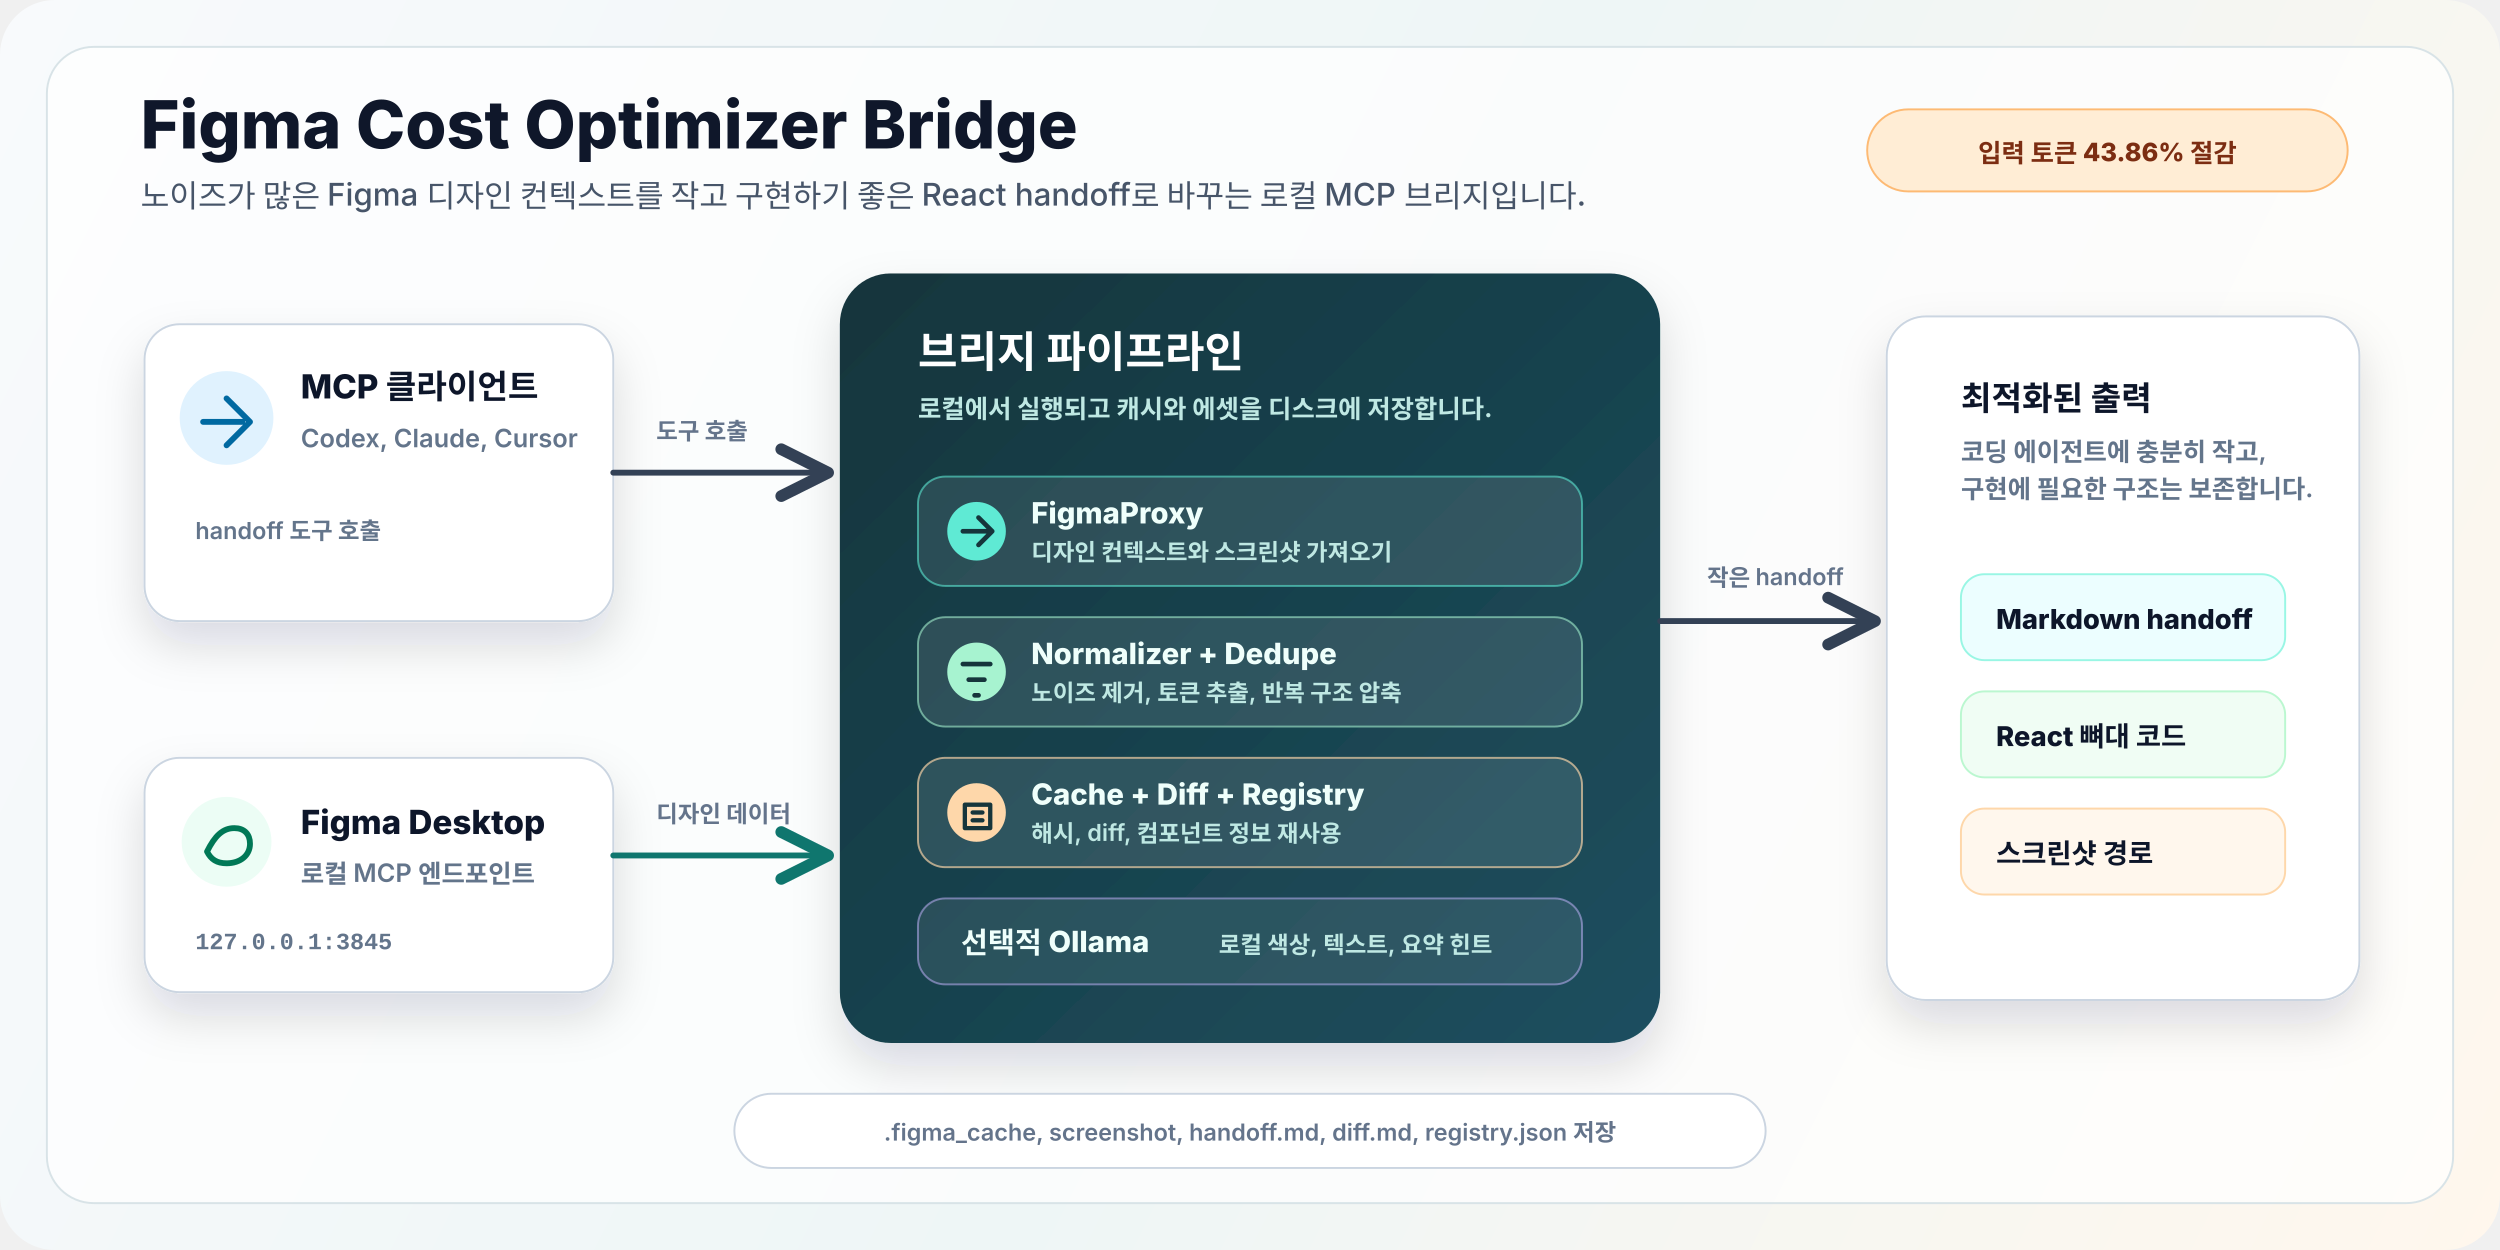
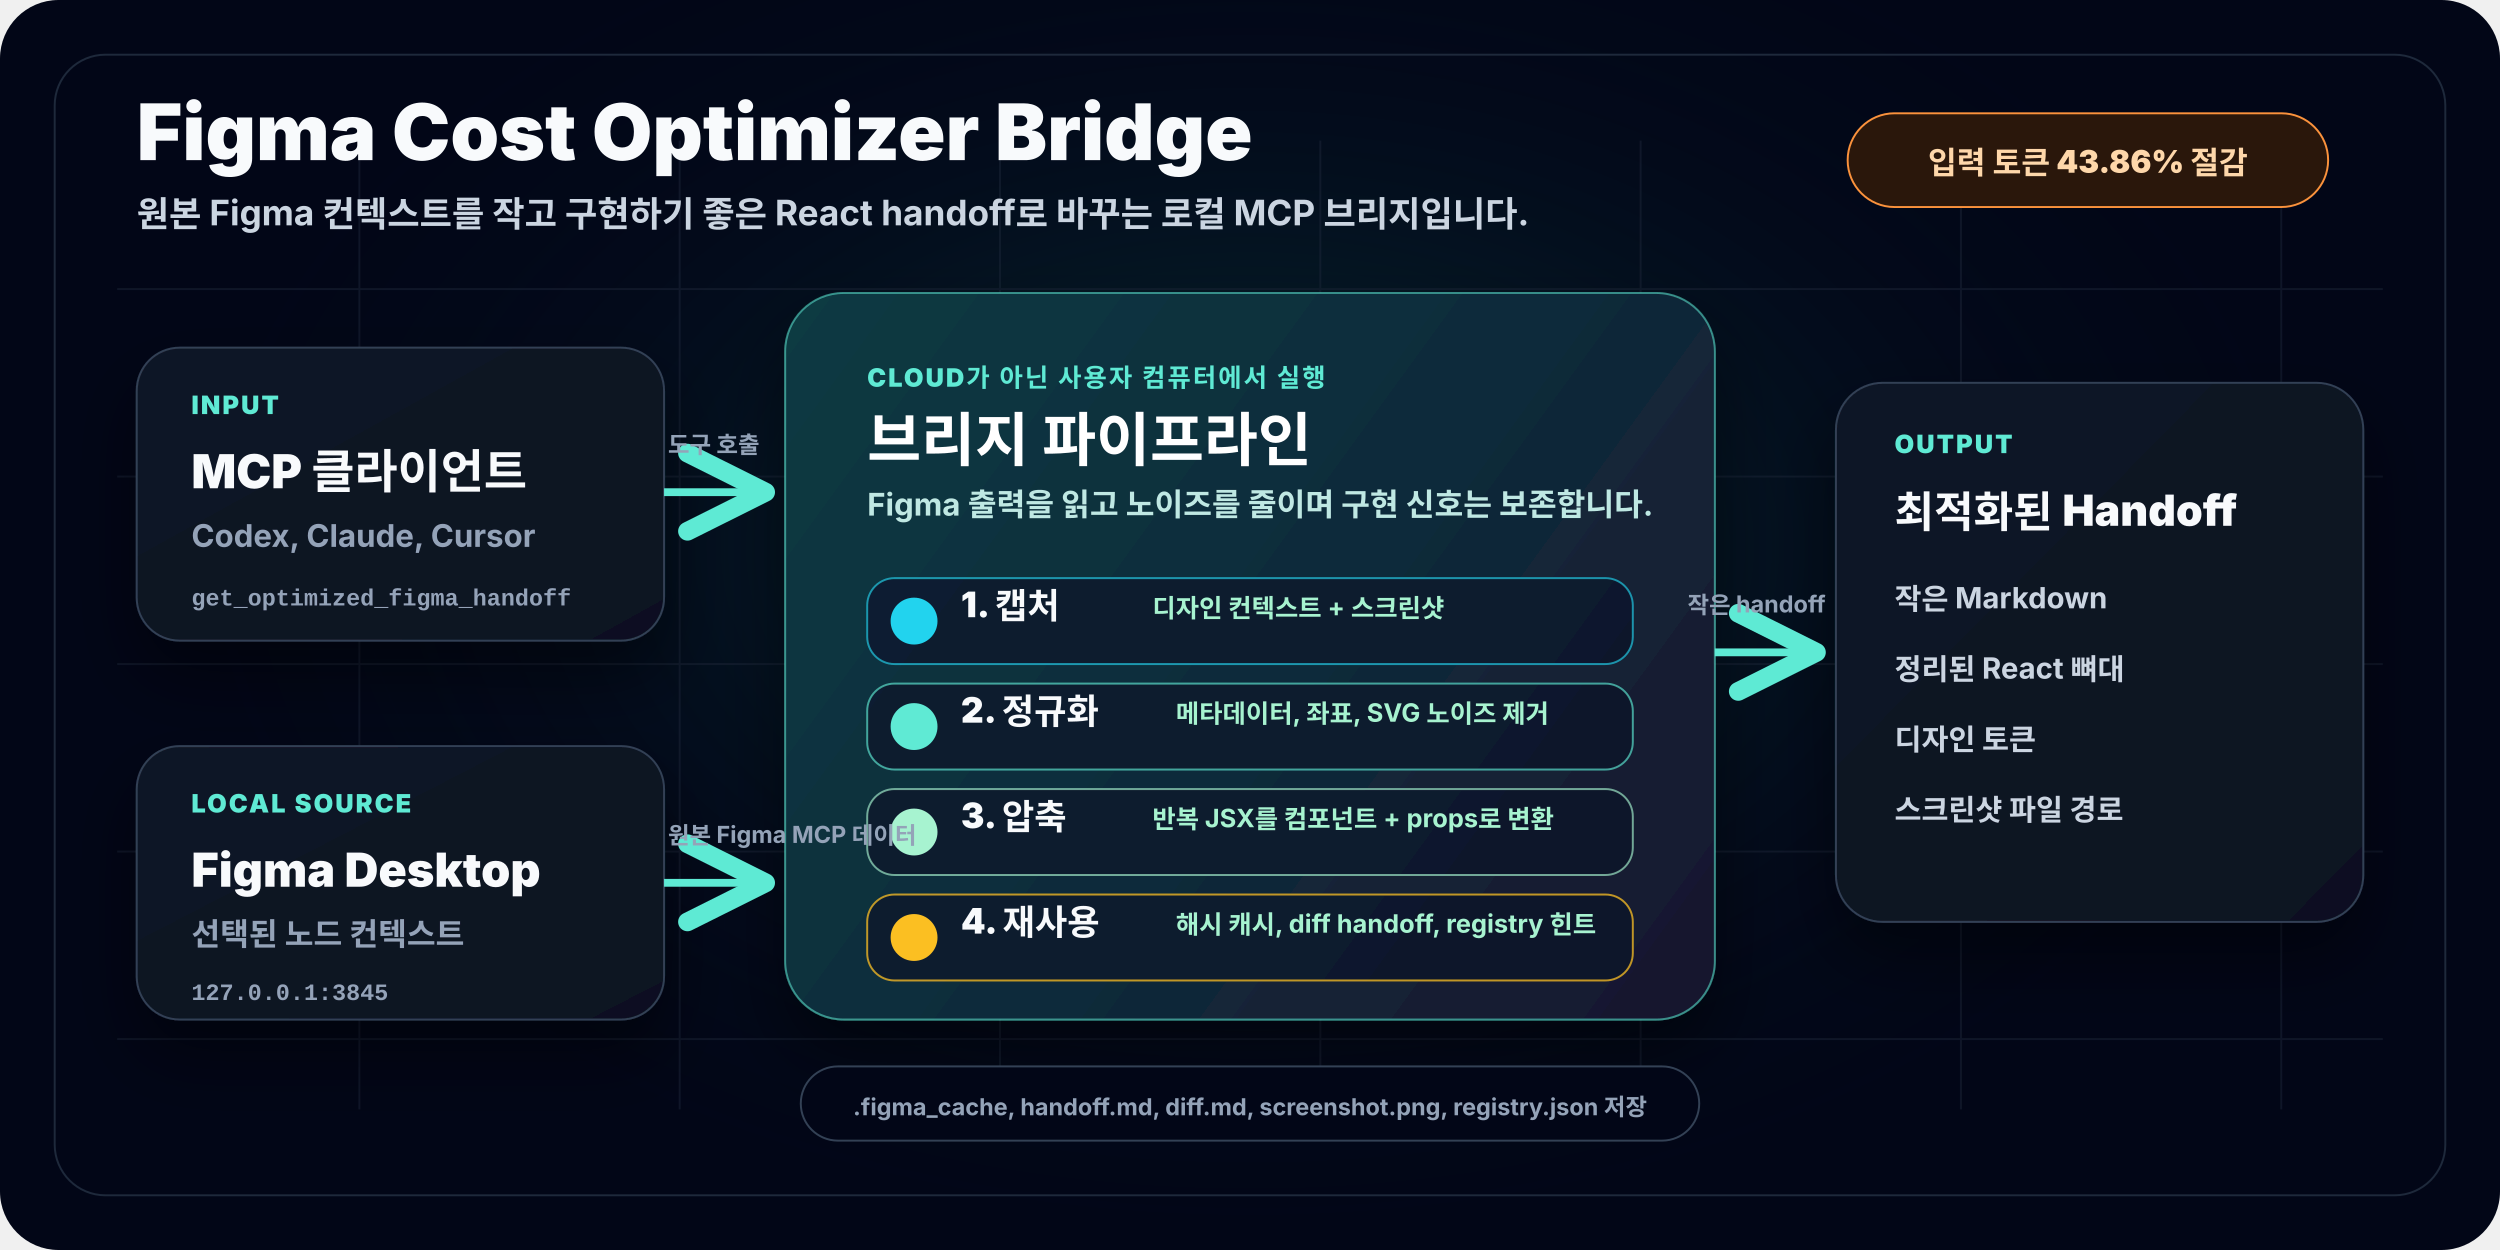
<svg xmlns="http://www.w3.org/2000/svg" width="1280" height="640" viewBox="0 0 1280 640" fill="none" role="img" aria-labelledby="title desc">
  <defs>
-     <linearGradient id="bg" x1="0" y1="0" x2="1280" y2="640" gradientUnits="userSpaceOnUse">
-       <stop offset="0" stop-color="#F8FAFC" />
-       <stop offset="0.52" stop-color="#EEF6F6" />
-       <stop offset="1" stop-color="#FFF7ED" />
+     <radialGradient id="glowA" cx="0" cy="0" r="1" gradientUnits="userSpaceOnUse" gradientTransform="translate(640 280) rotate(90) scale(360 560)">
+       <stop stop-color="#0F766E" stop-opacity="0.35" />
+       <stop offset="1" stop-color="#020617" stop-opacity="0" />
+     </radialGradient>
+     <linearGradient id="bridgeFill" x1="390" y1="150" x2="890" y2="514" gradientUnits="userSpaceOnUse">
+       <stop stop-color="#0E3B43" />
+       <stop offset="0.55" stop-color="#102A3A" />
+       <stop offset="1" stop-color="#17152D" />
    </linearGradient>
-     <linearGradient id="bridge" x1="438" y1="108" x2="850" y2="532" gradientUnits="userSpaceOnUse">
-       <stop offset="0" stop-color="#12343B" />
-       <stop offset="1" stop-color="#1E4F5F" />
+     <linearGradient id="cardFill" x1="0" y1="0" x2="1" y2="1">
+       <stop stop-color="#111827" />
+       <stop offset="1" stop-color="#0B1120" />
    </linearGradient>
-     <filter id="shadow" x="-16" y="-16" width="132" height="132" filterUnits="objectBoundingBox" color-interpolation-filters="sRGB">
-       <feDropShadow dx="0" dy="12" stdDeviation="12" flood-color="#0F172A" flood-opacity="0.14" />
+     <filter id="shadow" x="-20%" y="-20%" width="140%" height="160%" color-interpolation-filters="sRGB">
+       <feDropShadow dx="0" dy="18" stdDeviation="18" flood-color="#000000" flood-opacity="0.45" />
    </filter>
-     <marker id="arrowDark" markerWidth="12" markerHeight="12" refX="10" refY="6" orient="auto" markerUnits="strokeWidth">
-       <path d="M2 2L10 6L2 10" stroke="#334155" stroke-width="2" stroke-linecap="round" stroke-linejoin="round" />
-     </marker>
-     <marker id="arrowTeal" markerWidth="12" markerHeight="12" refX="10" refY="6" orient="auto" markerUnits="strokeWidth">
-       <path d="M2 2L10 6L2 10" stroke="#0F766E" stroke-width="2" stroke-linecap="round" stroke-linejoin="round" />
+     <marker id="arrow" markerWidth="14" markerHeight="14" refX="12" refY="7" orient="auto" markerUnits="strokeWidth">
+       <path d="M2 2L12 7L2 12" stroke="#5EEAD4" stroke-width="2.4" stroke-linecap="round" stroke-linejoin="round" />
    </marker>
    <style>
      .sans { font-family: Inter, ui-sans-serif, system-ui, -apple-system, BlinkMacSystemFont, "Apple SD Gothic Neo", "Noto Sans KR", "Segoe UI", sans-serif; }
-       .title { font-size: 34px; font-weight: 800; fill: #0F172A; }
-       .subtitle { font-size: 16px; font-weight: 500; fill: #475569; }
-       .panel-title { font-size: 17px; font-weight: 800; fill: #0F172A; }
-       .panel-copy { font-size: 13px; font-weight: 600; fill: #64748B; }
-       .bridge-title { font-size: 22px; font-weight: 850; fill: #FFFFFF; }
-       .bridge-copy { font-size: 13px; font-weight: 650; fill: #BFE8E3; }
-       .step-title { font-size: 15px; font-weight: 800; fill: #EFFFFB; }
-       .step-copy { font-size: 12px; font-weight: 600; fill: #BFE8E3; }
-       .small-title { font-size: 14px; font-weight: 800; fill: #0F172A; }
-       .small-copy { font-size: 12px; font-weight: 600; fill: #64748B; }
-       .badge { font-size: 13px; font-weight: 800; fill: #7C2D12; }
+       .title { font-size: 40px; font-weight: 850; fill: #F8FAFC; }
+       .subtitle { font-size: 18px; font-weight: 650; fill: #CBD5E1; }
+       .eyebrow { font-size: 13px; font-weight: 850; letter-spacing: 0.08em; fill: #5EEAD4; }
+       .cardTitle { font-size: 24px; font-weight: 850; fill: #F8FAFC; }
+       .cardCopy { font-size: 16px; font-weight: 650; fill: #94A3B8; }
+       .bridgeTitle { font-size: 30px; font-weight: 850; fill: #FFFFFF; }
+       .bridgeCopy { font-size: 16px; font-weight: 650; fill: #BFE8E3; }
+       .stageTitle { font-size: 18px; font-weight: 850; fill: #F8FAFC; }
+       .stageCopy { font-size: 13px; font-weight: 650; fill: #A7F3D0; }
+       .outputTitle { font-size: 22px; font-weight: 850; fill: #F8FAFC; }
+       .outputCopy { font-size: 15px; font-weight: 700; fill: #CBD5E1; }
+       .badge { font-size: 16px; font-weight: 850; fill: #FED7AA; }
+       .tiny { font-size: 12px; font-weight: 750; fill: #94A3B8; }
      .mono { font-family: "SFMono-Regular", Consolas, "Liberation Mono", monospace; }
    </style>
  </defs>
-   <rect width="1280" height="640" rx="28" fill="url(#bg)" />
-   <rect x="24" y="24" width="1232" height="592" rx="24" fill="white" fill-opacity="0.72" stroke="#D8E3E7" />
-   <text x="72" y="76" class="sans title">Figma Cost Optimizer Bridge</text>
-   <text x="72" y="106" class="sans subtitle">노이즈가 많은 Figma 디자인 컨텍스트를 작고 구현하기 좋은 React handoff로 바꾸는 로컬 MCP 브리지입니다.</text>
-   <g transform="translate(956 56)">
-     <rect width="246" height="42" rx="21" fill="#FFEDD5" stroke="#FDBA74" />
-     <text x="123" y="27" text-anchor="middle" class="sans badge">입력 토큰 43.86% 절감</text>
+   <rect width="1280" height="640" rx="30" fill="#020617" />
+   <rect width="1280" height="640" rx="30" fill="url(#glowA)" />
+   <path d="M60 148H1220M60 244H1220M60 340H1220M60 436H1220M60 532H1220M184 72V568M348 72V568M512 72V568M676 72V568M840 72V568M1004 72V568M1168 72V568" stroke="#1E293B" stroke-width="1" opacity="0.45" />
+   <rect x="28" y="28" width="1224" height="584" rx="26" stroke="#1E293B" />
+   <text x="70" y="82" class="sans title">Figma Cost Optimizer Bridge</text>
+   <text x="70" y="116" class="sans subtitle">원본 Figma 컨텍스트를 작고 구현하기 좋은 React handoff로 바꾸는 로컬 MCP 브리지입니다.</text>
+   <g transform="translate(946 58)">
+     <rect width="246" height="48" rx="24" fill="#2A170B" stroke="#FB923C" />
+     <text x="123" y="31" text-anchor="middle" class="sans badge">입력 토큰 43.86% 절감</text>
  </g>
  <g filter="url(#shadow)">
-     <rect x="74" y="166" width="240" height="152" rx="18" fill="#FFFFFF" stroke="#CBD5E1" />
-     <circle cx="116" cy="214" r="24" fill="#E0F2FE" />
-     <path d="M104 216H124M116 204L128 216L116 228" stroke="#0369A1" stroke-width="3" stroke-linecap="round" stroke-linejoin="round" />
-     <text x="154" y="204" class="sans panel-title">MCP 클라이언트</text>
-     <text x="154" y="229" class="sans panel-copy">Codex, Claude, Cursor</text>
-     <text x="100" y="276" class="sans small-copy">handoff 도구 호출</text>
+     <rect x="70" y="178" width="270" height="150" rx="22" fill="url(#cardFill)" stroke="#334155" />
+     <text x="98" y="212" class="sans eyebrow">INPUT</text>
+     <text x="98" y="250" class="sans cardTitle">MCP 클라이언트</text>
+     <text x="98" y="280" class="sans cardCopy">Codex, Claude, Cursor</text>
+     <text x="98" y="310" class="mono tiny">get_optimized_figma_handoff</text>
  </g>
  <g filter="url(#shadow)">
-     <rect x="74" y="388" width="240" height="120" rx="18" fill="#FFFFFF" stroke="#CBD5E1" />
-     <circle cx="116" cy="431" r="23" fill="#ECFDF5" />
-     <path d="M106 436C110 428 114 424 120 424C125 424 128 427 128 432C128 438 123 442 116 442C111 442 108 440 106 436Z" stroke="#047857" stroke-width="3" stroke-linecap="round" stroke-linejoin="round" />
-     <text x="154" y="427" class="sans panel-title">Figma Desktop</text>
-     <text x="154" y="452" class="sans panel-copy">로컬 MCP 엔드포인트</text>
-     <text x="100" y="486" class="mono small-copy">127.0.0.1:3845</text>
+     <rect x="70" y="382" width="270" height="140" rx="22" fill="url(#cardFill)" stroke="#334155" />
+     <text x="98" y="416" class="sans eyebrow">LOCAL SOURCE</text>
+     <text x="98" y="454" class="sans cardTitle">Figma Desktop</text>
+     <text x="98" y="484" class="sans cardCopy">선택된 노드 컨텍스트</text>
+     <text x="98" y="512" class="mono tiny">127.0.0.1:3845</text>
  </g>
  <g filter="url(#shadow)">
-     <rect x="430" y="140" width="420" height="394" rx="26" fill="url(#bridge)" />
-     <text x="470" y="188" class="sans bridge-title">브리지 파이프라인</text>
-     <text x="470" y="214" class="sans bridge-copy">로컬에서 실행되고 캐시와 에셋을 디스크에 저장합니다.</text>
-     <g transform="translate(470 244)">
-       <rect width="340" height="56" rx="14" fill="#FFFFFF" fill-opacity="0.1" stroke="#5EEAD4" stroke-opacity="0.58" />
-       <circle cx="30" cy="28" r="15" fill="#5EEAD4" />
-       <path d="M23 28H37M31 21L38 28L31 35" stroke="#12343B" stroke-width="2.4" stroke-linecap="round" stroke-linejoin="round" />
-       <text x="58" y="24" class="sans step-title">FigmaProxy</text>
-       <text x="58" y="43" class="sans step-copy">디자인 컨텍스트와 스크린샷 가져오기</text>
+     <rect x="402" y="150" width="476" height="372" rx="30" fill="url(#bridgeFill)" stroke="#5EEAD4" stroke-opacity="0.55" />
+     <text x="444" y="198" class="sans eyebrow">CLOUD가 아닌 사용자 컴퓨터에서 실행</text>
+     <text x="444" y="236" class="sans bridgeTitle">브리지 파이프라인</text>
+     <text x="444" y="264" class="sans bridgeCopy">Figma 출력을 읽고 노이즈를 줄이며 구현 신호는 보존합니다.</text>
+     <g transform="translate(444 296)">
+       <rect width="392" height="44" rx="14" fill="#0F172A" fill-opacity="0.72" stroke="#22D3EE" stroke-opacity="0.65" />
+       <circle cx="24" cy="22" r="12" fill="#22D3EE" />
+       <text x="48" y="20" class="sans stageTitle">1. 캡처</text>
+       <text x="146" y="20" class="sans stageCopy">디자인 컨텍스트 + 스크린샷</text>
    </g>
-     <g transform="translate(470 316)">
-       <rect width="340" height="56" rx="14" fill="#FFFFFF" fill-opacity="0.1" stroke="#A7F3D0" stroke-opacity="0.58" />
-       <circle cx="30" cy="28" r="15" fill="#A7F3D0" />
-       <path d="M23 24H37M26 32H34M29 40H31" stroke="#12343B" stroke-width="2.4" stroke-linecap="round" stroke-linejoin="round" />
-       <text x="58" y="24" class="sans step-title">Normalizer + Dedupe</text>
-       <text x="58" y="43" class="sans step-copy">노이즈 제거, 토큰 추출, 반복 구조 압축</text>
+     <g transform="translate(444 350)">
+       <rect width="392" height="44" rx="14" fill="#0F172A" fill-opacity="0.72" stroke="#5EEAD4" stroke-opacity="0.65" />
+       <circle cx="24" cy="22" r="12" fill="#5EEAD4" />
+       <text x="48" y="20" class="sans stageTitle">2. 정규화</text>
+       <text x="158" y="20" class="sans stageCopy">메타데이터, 좌표, SVG 노이즈 제거</text>
    </g>
-     <g transform="translate(470 388)">
-       <rect width="340" height="56" rx="14" fill="#FFFFFF" fill-opacity="0.1" stroke="#FED7AA" stroke-opacity="0.66" />
-       <circle cx="30" cy="28" r="15" fill="#FED7AA" />
-       <path d="M24 24H37V36H24V24ZM28 28H33M28 32H33" stroke="#12343B" stroke-width="2.2" stroke-linecap="round" stroke-linejoin="round" />
-       <text x="58" y="24" class="sans step-title">Cache + Diff + Registry</text>
-       <text x="58" y="43" class="sans step-copy">해시, diff, 컴포넌트 정보 재사용</text>
+     <g transform="translate(444 404)">
+       <rect width="392" height="44" rx="14" fill="#0F172A" fill-opacity="0.72" stroke="#A7F3D0" stroke-opacity="0.65" />
+       <circle cx="24" cy="22" r="12" fill="#A7F3D0" />
+       <text x="48" y="20" class="sans stageTitle">3. 압축</text>
+       <text x="146" y="20" class="sans stageCopy">반복 JSX를 컴포넌트 + props로 변환</text>
    </g>
-     <g transform="translate(470 460)">
-       <rect width="340" height="44" rx="14" fill="#FFFFFF" fill-opacity="0.08" stroke="#C4B5FD" stroke-opacity="0.52" />
-       <text x="22" y="28" class="sans step-title">선택적 Ollama</text>
-       <text x="154" y="28" class="sans step-copy">로컬 색상, 텍스트, 요약 힌트</text>
+     <g transform="translate(444 458)">
+       <rect width="392" height="44" rx="14" fill="#0F172A" fill-opacity="0.72" stroke="#FBBF24" stroke-opacity="0.75" />
+       <circle cx="24" cy="22" r="12" fill="#FBBF24" />
+       <text x="48" y="20" class="sans stageTitle">4. 재사용</text>
+       <text x="158" y="20" class="sans stageCopy">해시 캐시, diff handoff, registry 힌트</text>
    </g>
  </g>
  <g filter="url(#shadow)">
-     <rect x="966" y="162" width="242" height="350" rx="20" fill="#FFFFFF" stroke="#CBD5E1" />
-     <text x="1004" y="210" class="sans panel-title">최적화된 출력</text>
-     <text x="1004" y="236" class="sans panel-copy">코딩 에이전트에 충분히 작고,</text>
-     <text x="1004" y="255" class="sans panel-copy">구현에 필요한 구조는 보존합니다.</text>
-     <g transform="translate(1004 294)">
-       <rect width="166" height="44" rx="12" fill="#ECFEFF" stroke="#99F6E4" />
-       <text x="18" y="28" class="sans small-title">Markdown handoff</text>
-     </g>
-     <g transform="translate(1004 354)">
-       <rect width="166" height="44" rx="12" fill="#F0FDF4" stroke="#BBF7D0" />
-       <text x="18" y="28" class="sans small-title">React 뼈대 코드</text>
-     </g>
-     <g transform="translate(1004 414)">
-       <rect width="166" height="44" rx="12" fill="#FFF7ED" stroke="#FED7AA" />
-       <text x="18" y="28" class="sans small-title">스크린샷 경로</text>
-     </g>
+     <rect x="940" y="196" width="270" height="276" rx="24" fill="url(#cardFill)" stroke="#334155" />
+     <text x="970" y="232" class="sans eyebrow">OUTPUT</text>
+     <text x="970" y="270" class="sans outputTitle">최적화된 Handoff</text>
+     <text x="970" y="312" class="sans outputCopy">작은 Markdown</text>
+     <text x="970" y="348" class="sans outputCopy">정리된 React 뼈대</text>
+     <text x="970" y="384" class="sans outputCopy">디자인 토큰</text>
+     <text x="970" y="420" class="sans outputCopy">스크린샷 파일 경로</text>
  </g>
-   <path d="M314 242C356 242 382 242 424 242" stroke="#334155" stroke-width="3" stroke-linecap="round" marker-end="url(#arrowDark)" />
-   <text x="336" y="225" class="sans small-copy">도구 호출</text>
-   <path d="M314 438C358 438 386 438 424 438" stroke="#0F766E" stroke-width="3" stroke-linecap="round" marker-end="url(#arrowTeal)" />
-   <text x="336" y="421" class="sans small-copy">디자인 데이터</text>
-   <path d="M850 318C898 318 918 318 960 318" stroke="#334155" stroke-width="3" stroke-linecap="round" marker-end="url(#arrowDark)" />
-   <text x="874" y="300" class="sans small-copy">작은 handoff</text>
-   <g transform="translate(376 560)">
-     <rect width="528" height="38" rx="19" fill="#FFFFFF" stroke="#CBD5E1" />
-     <text x="264" y="24" text-anchor="middle" class="sans small-copy">.figma_cache, screenshot, handoff.md, diff.md, registry.json 저장</text>
+   <path d="M340 252H392" stroke="#5EEAD4" stroke-width="4" marker-end="url(#arrow)" />
+   <text x="342" y="232" class="sans tiny">도구 호출</text>
+   <path d="M340 452H392" stroke="#5EEAD4" stroke-width="4" marker-end="url(#arrow)" />
+   <text x="342" y="432" class="sans tiny">원본 Figma MCP 데이터</text>
+   <path d="M878 334H930" stroke="#5EEAD4" stroke-width="4" marker-end="url(#arrow)" />
+   <text x="864" y="314" class="sans tiny">작은 handoff</text>
+   <g transform="translate(410 546)">
+     <rect width="460" height="38" rx="19" fill="#020617" stroke="#334155" />
+     <text x="230" y="25" text-anchor="middle" class="sans tiny">.figma_cache, handoff.md, diff.md, screenshot.png, registry.json 저장</text>
  </g>
</svg>
